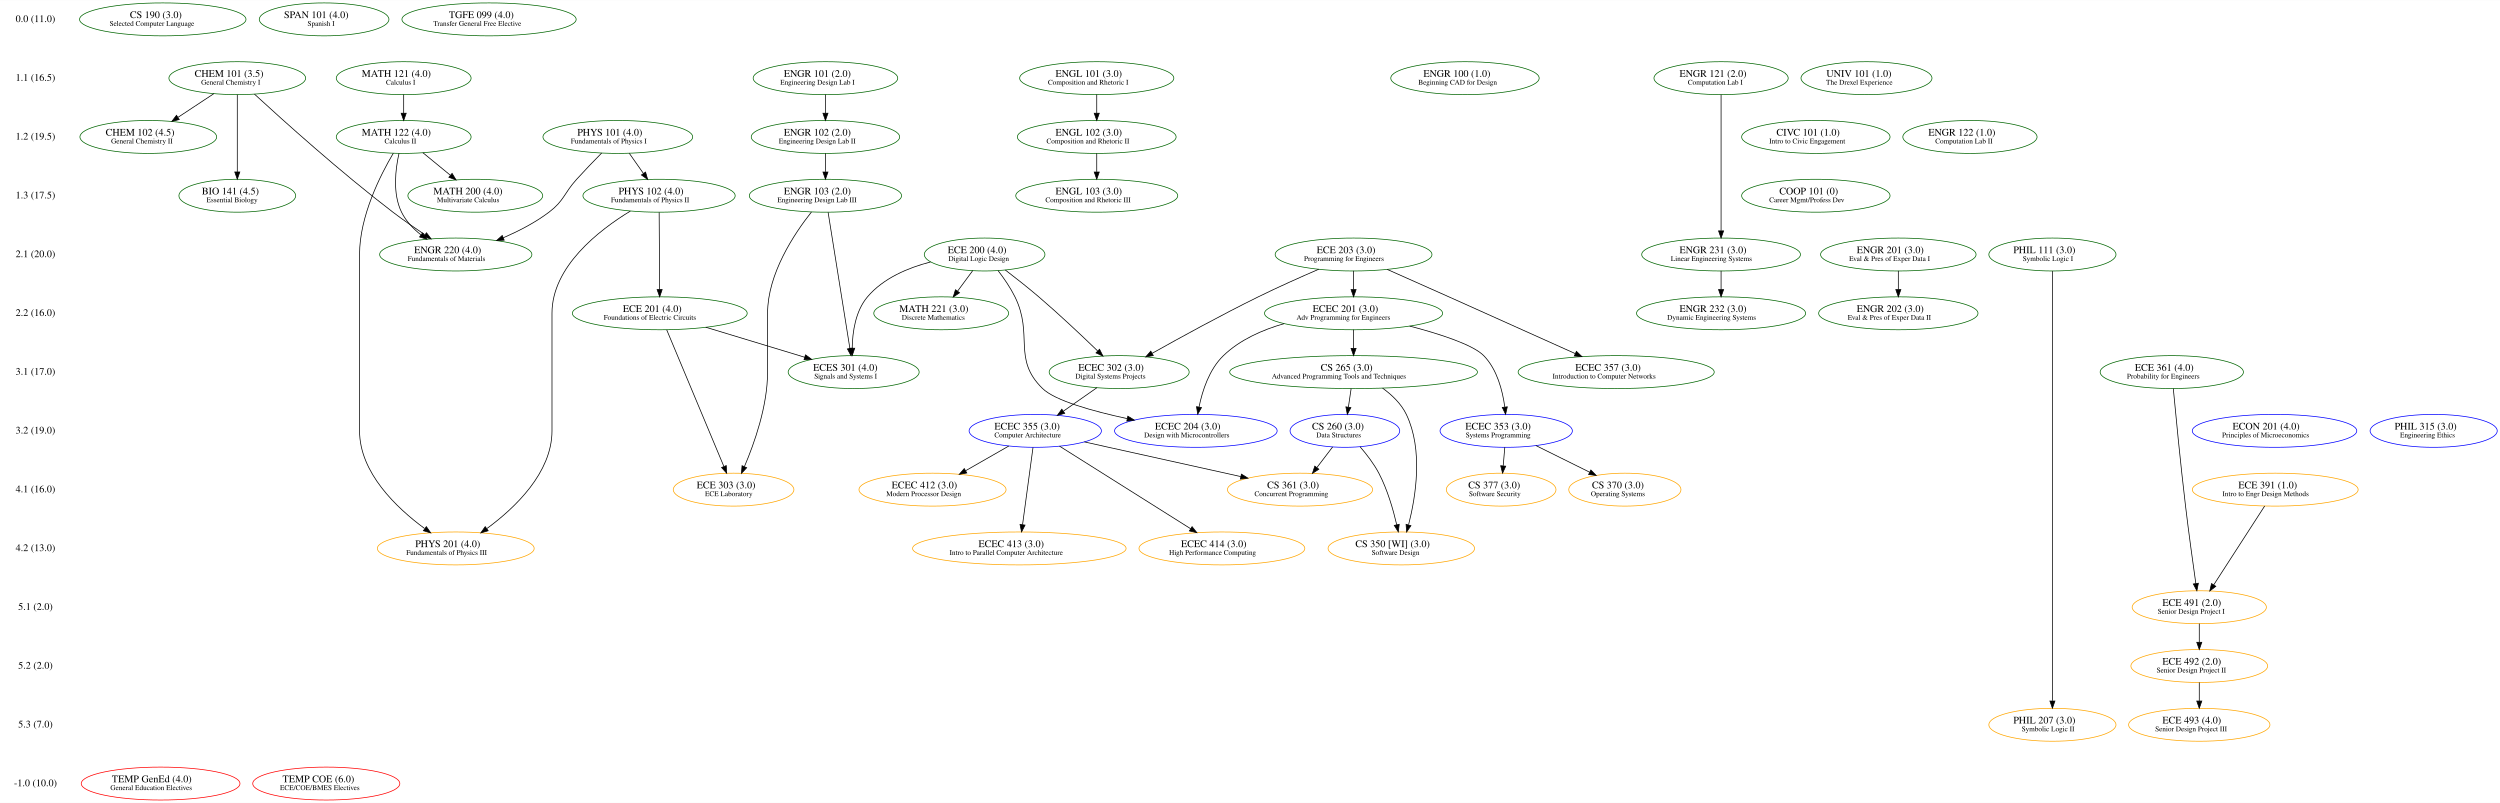
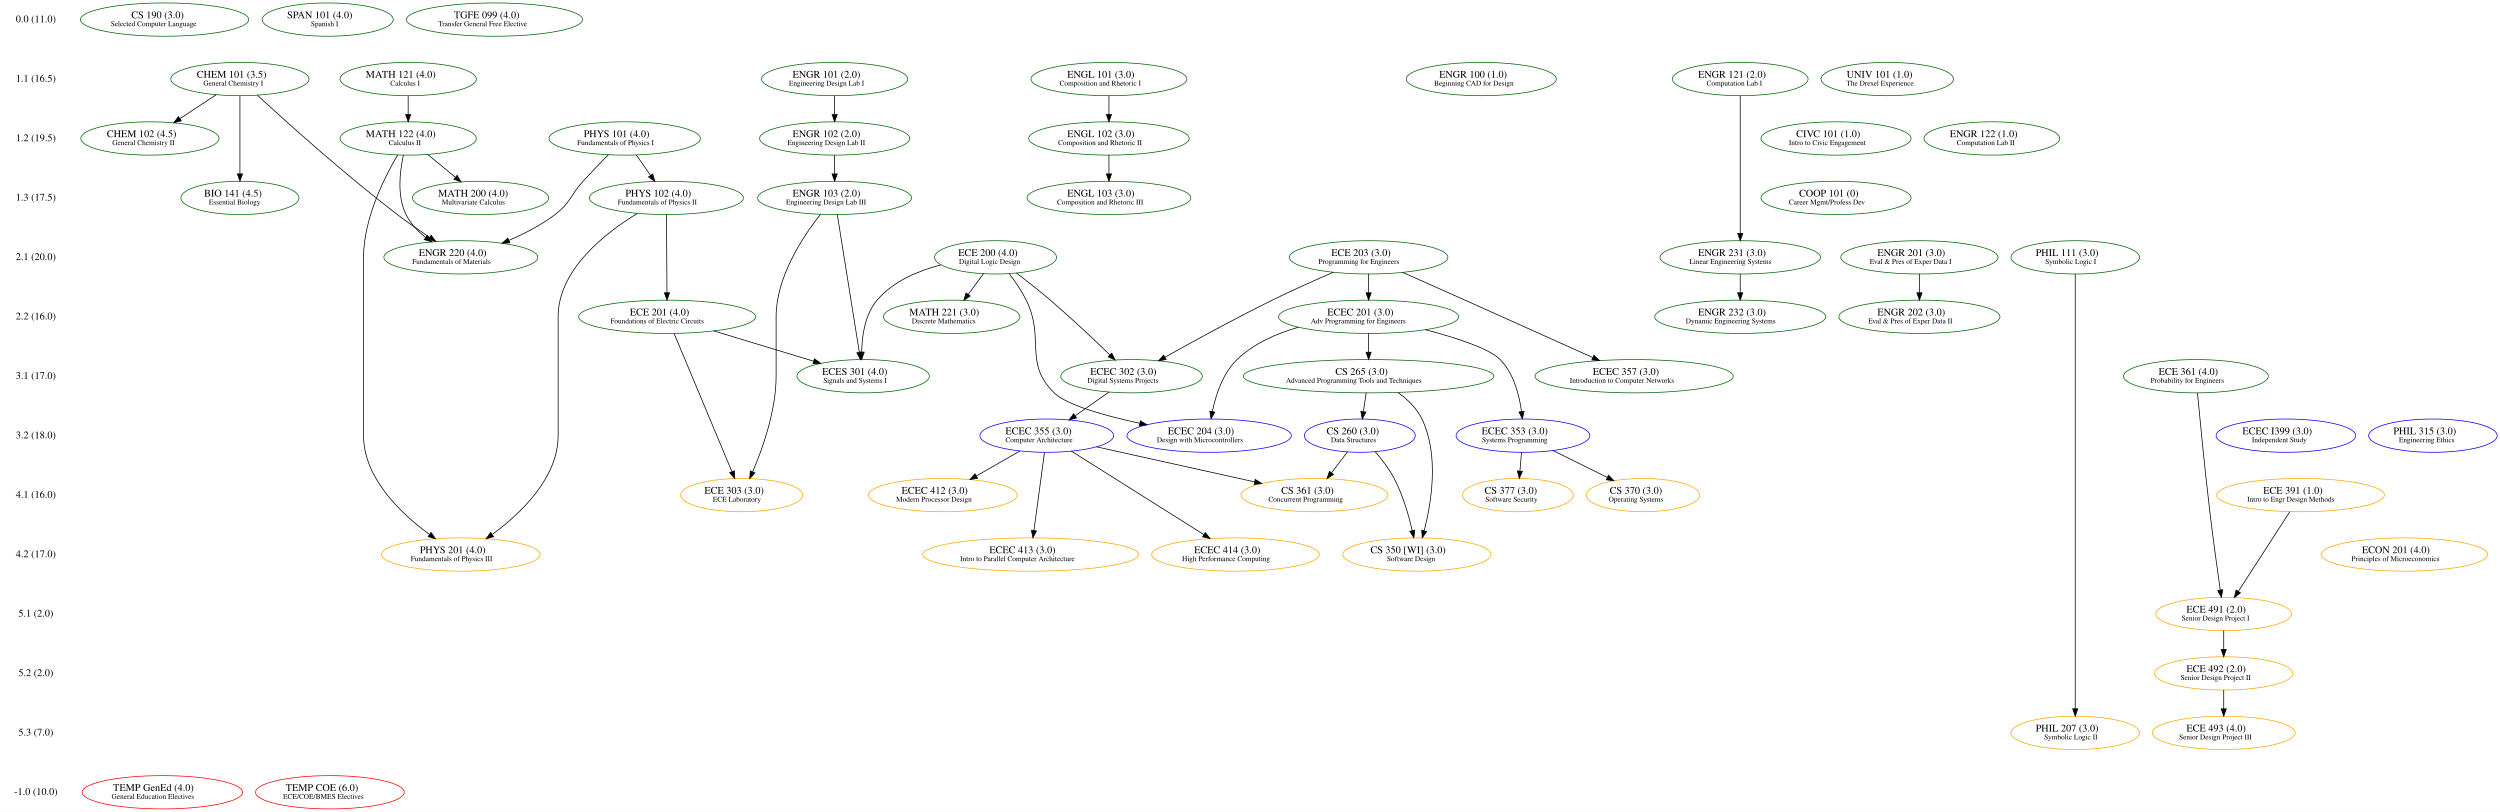
- <svg xmlns="http://www.w3.org/2000/svg" width="3456pt" height="1110pt" viewBox="0.00 0.00 3455.68 1109.57">
+ <svg xmlns="http://www.w3.org/2000/svg" width="3418pt" height="1110pt" viewBox="0.00 0.00 3417.68 1109.57">
  <g id="graph0" class="graph" transform="scale(1 1) rotate(0) translate(4 1105.568)">
-     <polygon fill="#ffffff" stroke="transparent" points="-4,4 -4,-1105.568 3451.681,-1105.568 3451.681,4 -4,4" />
+     <polygon fill="#ffffff" stroke="transparent" points="-4,4 -4,-1105.568 3413.681,-1105.568 3413.681,4 -4,4" />
    <g id="node1" class="node">
      <text text-anchor="middle" x="45" y="-1075.24" font-family="Times,serif" font-size="14.00" fill="#000000">0.0 (11.0)</text>
    </g>
    <g id="node5" class="node">
      <text text-anchor="middle" x="45" y="-993.985" font-family="Times,serif" font-size="14.00" fill="#000000">1.1 (16.5)</text>
    </g>
    <g id="node2" class="node">
      <ellipse fill="none" stroke="#006400" cx="221" cy="-1078.94" rx="115.017" ry="22.756" />
      <text text-anchor="start" x="175.5" y="-1080.74" font-family="Times,serif" font-size="14.00" fill="#000000">CS 190 (3.0)</text>
      <text text-anchor="start" x="147.5" y="-1069.94" font-family="Times,serif" font-size="10.00" fill="#000000">Selected Computer Language</text>
    </g>
    <g id="node3" class="node">
      <ellipse fill="none" stroke="#006400" cx="444" cy="-1078.94" rx="89.606" ry="22.756" />
      <text text-anchor="start" x="388.5" y="-1080.74" font-family="Times,serif" font-size="14.00" fill="#000000">SPAN 101 (4.0)</text>
      <text text-anchor="start" x="421" y="-1069.94" font-family="Times,serif" font-size="10.00" fill="#000000">Spanish I</text>
    </g>
    <g id="node4" class="node">
      <ellipse fill="none" stroke="#006400" cx="672" cy="-1078.94" rx="120.417" ry="22.756" />
      <text text-anchor="start" x="616.5" y="-1080.74" font-family="Times,serif" font-size="14.00" fill="#000000">TGFE 099 (4.0)</text>
      <text text-anchor="start" x="595" y="-1069.94" font-family="Times,serif" font-size="10.00" fill="#000000">Transfer General Free Elective</text>
    </g>
    <g id="node13" class="node">
      <text text-anchor="middle" x="45" y="-912.731" font-family="Times,serif" font-size="14.00" fill="#000000">1.2 (19.5)</text>
    </g>
    <g id="node6" class="node">
      <ellipse fill="none" stroke="#006400" cx="324" cy="-997.685" rx="94.505" ry="22.756" />
      <text text-anchor="start" x="265" y="-999.485" font-family="Times,serif" font-size="14.00" fill="#000000">CHEM 101 (3.5)</text>
      <text text-anchor="start" x="274" y="-988.685" font-family="Times,serif" font-size="10.00" fill="#000000">General Chemistry I</text>
    </g>
    <g id="node14" class="node">
      <ellipse fill="none" stroke="#006400" cx="201" cy="-916.431" rx="94.505" ry="22.756" />
      <text text-anchor="start" x="142" y="-918.231" font-family="Times,serif" font-size="14.00" fill="#000000">CHEM 102 (4.5)</text>
      <text text-anchor="start" x="149.5" y="-907.431" font-family="Times,serif" font-size="10.00" fill="#000000">General Chemistry II</text>
    </g>
    <g id="edge3" class="edge">
      <path fill="none" stroke="#000000" d="M291.683,-976.337C276.549,-966.339 258.346,-954.314 242.232,-943.669" />
      <polygon fill="#000000" stroke="#000000" points="243.801,-940.511 233.528,-937.919 239.943,-946.351 243.801,-940.511" />
    </g>
    <g id="node22" class="node">
      <ellipse fill="none" stroke="#006400" cx="324" cy="-835.176" rx="80.721" ry="22.756" />
      <text text-anchor="start" x="275" y="-836.976" font-family="Times,serif" font-size="14.00" fill="#000000">BIO 141 (4.5)</text>
      <text text-anchor="start" x="281.5" y="-826.176" font-family="Times,serif" font-size="10.00" fill="#000000">Essential Biology</text>
    </g>
    <g id="edge8" class="edge">
      <path fill="none" stroke="#000000" d="M324,-974.746C324,-946.92 324,-899.808 324,-868.108" />
      <polygon fill="#000000" stroke="#000000" points="327.5,-867.998 324,-857.998 320.5,-867.998 327.5,-867.998" />
    </g>
    <g id="node32" class="node">
      <ellipse fill="none" stroke="#006400" cx="626" cy="-753.921" rx="105.218" ry="22.756" />
      <text text-anchor="start" x="568.5" y="-755.721" font-family="Times,serif" font-size="14.00" fill="#000000">ENGR 220 (4.0)</text>
      <text text-anchor="start" x="559.5" y="-744.921" font-family="Times,serif" font-size="10.00" fill="#000000">Fundamentals of Materials</text>
    </g>
    <g id="edge14" class="edge">
      <path fill="none" stroke="#000000" d="M347.724,-975.621C386.54,-939.901 466.562,-867.838 539,-812.548 553.028,-801.841 568.9,-790.841 583.21,-781.303" />
      <polygon fill="#000000" stroke="#000000" points="585.475,-784.002 591.888,-775.569 581.616,-778.161 585.475,-784.002" />
    </g>
    <g id="node7" class="node">
      <ellipse fill="none" stroke="#006400" cx="1512" cy="-997.685" rx="106.547" ry="22.756" />
      <text text-anchor="start" x="1455" y="-999.485" font-family="Times,serif" font-size="14.00" fill="#000000">ENGL 101 (3.0)</text>
      <text text-anchor="start" x="1444.5" y="-988.685" font-family="Times,serif" font-size="10.00" fill="#000000">Composition and Rhetoric I</text>
    </g>
    <g id="node16" class="node">
      <ellipse fill="none" stroke="#006400" cx="1512" cy="-916.431" rx="109.703" ry="22.756" />
      <text text-anchor="start" x="1455" y="-918.231" font-family="Times,serif" font-size="14.00" fill="#000000">ENGL 102 (3.0)</text>
      <text text-anchor="start" x="1442.5" y="-907.431" font-family="Times,serif" font-size="10.00" fill="#000000">Composition and Rhetoric II</text>
    </g>
    <g id="edge4" class="edge">
      <path fill="none" stroke="#000000" d="M1512,-975.051C1512,-967.106 1512,-958.01 1512,-949.391" />
      <polygon fill="#000000" stroke="#000000" points="1515.5,-949.225 1512,-939.225 1508.5,-949.225 1515.5,-949.225" />
    </g>
    <g id="node8" class="node">
      <ellipse fill="none" stroke="#006400" cx="2021" cy="-997.685" rx="102.561" ry="22.756" />
      <text text-anchor="start" x="1963.5" y="-999.485" font-family="Times,serif" font-size="14.00" fill="#000000">ENGR 100 (1.0)</text>
      <text text-anchor="start" x="1956.5" y="-988.685" font-family="Times,serif" font-size="10.00" fill="#000000">Beginning CAD for Design</text>
    </g>
    <g id="node9" class="node">
      <ellipse fill="none" stroke="#006400" cx="1137" cy="-997.685" rx="99.904" ry="22.756" />
      <text text-anchor="start" x="1079.5" y="-999.485" font-family="Times,serif" font-size="14.00" fill="#000000">ENGR 101 (2.0)</text>
      <text text-anchor="start" x="1074.5" y="-988.685" font-family="Times,serif" font-size="10.00" fill="#000000">Engineering Design Lab I</text>
    </g>
    <g id="node17" class="node">
      <ellipse fill="none" stroke="#006400" cx="1137" cy="-916.431" rx="102.561" ry="22.756" />
      <text text-anchor="start" x="1079.5" y="-918.231" font-family="Times,serif" font-size="14.00" fill="#000000">ENGR 102 (2.0)</text>
      <text text-anchor="start" x="1072.5" y="-907.431" font-family="Times,serif" font-size="10.00" fill="#000000">Engineering Design Lab II</text>
    </g>
    <g id="edge5" class="edge">
      <path fill="none" stroke="#000000" d="M1137,-975.051C1137,-967.106 1137,-958.01 1137,-949.391" />
      <polygon fill="#000000" stroke="#000000" points="1140.5,-949.225 1137,-939.225 1133.5,-949.225 1140.5,-949.225" />
    </g>
    <g id="node10" class="node">
      <ellipse fill="none" stroke="#006400" cx="2375" cy="-997.685" rx="92.762" ry="22.756" />
      <text text-anchor="start" x="2317.5" y="-999.485" font-family="Times,serif" font-size="14.00" fill="#000000">ENGR 121 (2.0)</text>
      <text text-anchor="start" x="2329" y="-988.685" font-family="Times,serif" font-size="10.00" fill="#000000">Computation Lab I</text>
    </g>
    <g id="node33" class="node">
      <ellipse fill="none" stroke="#006400" cx="2375" cy="-753.921" rx="109.703" ry="22.756" />
      <text text-anchor="start" x="2317.5" y="-755.721" font-family="Times,serif" font-size="14.00" fill="#000000">ENGR 231 (3.0)</text>
      <text text-anchor="start" x="2305.5" y="-744.921" font-family="Times,serif" font-size="10.00" fill="#000000">Linear Engineering Systems</text>
    </g>
    <g id="edge17" class="edge">
      <path fill="none" stroke="#000000" d="M2375,-974.753C2375,-931.359 2375,-837.099 2375,-786.913" />
      <polygon fill="#000000" stroke="#000000" points="2378.5,-786.615 2375,-776.615 2371.5,-786.615 2378.5,-786.615" />
    </g>
    <g id="node11" class="node">
      <ellipse fill="none" stroke="#006400" cx="554" cy="-997.685" rx="93.177" ry="22.756" />
      <text text-anchor="start" x="496" y="-999.485" font-family="Times,serif" font-size="14.00" fill="#000000">MATH 121 (4.0)</text>
      <text text-anchor="start" x="529.5" y="-988.685" font-family="Times,serif" font-size="10.00" fill="#000000">Calculus I</text>
    </g>
    <g id="node19" class="node">
      <ellipse fill="none" stroke="#006400" cx="554" cy="-916.431" rx="93.177" ry="22.756" />
      <text text-anchor="start" x="496" y="-918.231" font-family="Times,serif" font-size="14.00" fill="#000000">MATH 122 (4.0)</text>
      <text text-anchor="start" x="527.5" y="-907.431" font-family="Times,serif" font-size="10.00" fill="#000000">Calculus II</text>
    </g>
    <g id="edge6" class="edge">
      <path fill="none" stroke="#000000" d="M554,-975.051C554,-967.106 554,-958.01 554,-949.391" />
      <polygon fill="#000000" stroke="#000000" points="557.5,-949.225 554,-939.225 550.5,-949.225 557.5,-949.225" />
    </g>
    <g id="node12" class="node">
      <ellipse fill="none" stroke="#006400" cx="2576" cy="-997.685" rx="90.519" ry="22.756" />
      <text text-anchor="start" x="2520.5" y="-999.485" font-family="Times,serif" font-size="14.00" fill="#000000">UNIV 101 (1.0)</text>
      <text text-anchor="start" x="2520" y="-988.685" font-family="Times,serif" font-size="10.00" fill="#000000">The Drexel Experience</text>
    </g>
    <g id="node21" class="node">
      <text text-anchor="middle" x="45" y="-831.476" font-family="Times,serif" font-size="14.00" fill="#000000">1.3 (17.5)</text>
    </g>
    <g id="node15" class="node">
      <ellipse fill="none" stroke="#006400" cx="2506" cy="-916.431" rx="102.561" ry="22.756" />
      <text text-anchor="start" x="2451.5" y="-918.231" font-family="Times,serif" font-size="14.00" fill="#000000">CIVC 101 (1.0)</text>
      <text text-anchor="start" x="2441.5" y="-907.431" font-family="Times,serif" font-size="10.00" fill="#000000">Intro to Civic Engagement</text>
    </g>
    <g id="node24" class="node">
      <ellipse fill="none" stroke="#006400" cx="1512" cy="-835.176" rx="111.946" ry="22.756" />
      <text text-anchor="start" x="1455" y="-836.976" font-family="Times,serif" font-size="14.00" fill="#000000">ENGL 103 (3.0)</text>
      <text text-anchor="start" x="1441" y="-826.176" font-family="Times,serif" font-size="10.00" fill="#000000">Composition and Rhetoric III</text>
    </g>
    <g id="edge9" class="edge">
      <path fill="none" stroke="#000000" d="M1512,-893.797C1512,-885.851 1512,-876.755 1512,-868.136" />
      <polygon fill="#000000" stroke="#000000" points="1515.5,-867.97 1512,-857.97 1508.5,-867.97 1515.5,-867.97" />
    </g>
    <g id="node25" class="node">
      <ellipse fill="none" stroke="#006400" cx="1137" cy="-835.176" rx="105.218" ry="22.756" />
      <text text-anchor="start" x="1079.5" y="-836.976" font-family="Times,serif" font-size="14.00" fill="#000000">ENGR 103 (2.0)</text>
      <text text-anchor="start" x="1070.5" y="-826.176" font-family="Times,serif" font-size="10.00" fill="#000000">Engineering Design Lab III</text>
    </g>
    <g id="edge10" class="edge">
      <path fill="none" stroke="#000000" d="M1137,-893.797C1137,-885.851 1137,-876.755 1137,-868.136" />
      <polygon fill="#000000" stroke="#000000" points="1140.5,-867.97 1137,-857.97 1133.5,-867.97 1140.5,-867.97" />
    </g>
    <g id="node18" class="node">
      <ellipse fill="none" stroke="#006400" cx="2719" cy="-916.431" rx="92.762" ry="22.756" />
      <text text-anchor="start" x="2661.5" y="-918.231" font-family="Times,serif" font-size="14.00" fill="#000000">ENGR 122 (1.0)</text>
      <text text-anchor="start" x="2671" y="-907.431" font-family="Times,serif" font-size="10.00" fill="#000000">Computation Lab II</text>
    </g>
    <g id="node26" class="node">
      <ellipse fill="none" stroke="#006400" cx="653" cy="-835.176" rx="93.177" ry="22.756" />
      <text text-anchor="start" x="595" y="-836.976" font-family="Times,serif" font-size="14.00" fill="#000000">MATH 200 (4.0)</text>
      <text text-anchor="start" x="600" y="-826.176" font-family="Times,serif" font-size="10.00" fill="#000000">Multivariate Calculus</text>
    </g>
    <g id="edge11" class="edge">
      <path fill="none" stroke="#000000" d="M580.53,-894.656C592.182,-885.092 606.016,-873.738 618.458,-863.526" />
      <polygon fill="#000000" stroke="#000000" points="620.887,-866.06 626.397,-857.011 616.446,-860.65 620.887,-866.06" />
    </g>
    <g id="edge15" class="edge">
      <path fill="none" stroke="#000000" d="M547.525,-893.681C542.577,-871.737 538.506,-838.172 551,-812.548 557.003,-800.237 566.979,-789.753 577.727,-781.202" />
      <polygon fill="#000000" stroke="#000000" points="580.091,-783.807 586.043,-775.043 575.924,-778.182 580.091,-783.807" />
    </g>
-     <g id="node65" class="node">
+     <g id="node66" class="node">
      <ellipse fill="none" stroke="#ffa500" cx="626" cy="-347.647" rx="108.375" ry="22.756" />
      <text text-anchor="start" x="570" y="-349.447" font-family="Times,serif" font-size="14.00" fill="#000000">PHYS 201 (4.0)</text>
      <text text-anchor="start" x="557.5" y="-338.647" font-family="Times,serif" font-size="10.00" fill="#000000">Fundamentals of Physics III</text>
    </g>
    <g id="edge52" class="edge">
      <path fill="none" stroke="#000000" d="M539.698,-894.018C521.668,-863.558 493,-806.809 493,-753.921 493,-753.921 493,-753.921 493,-510.156 493,-452.367 543.991,-403.837 582.827,-375.257" />
      <polygon fill="#000000" stroke="#000000" points="585.308,-377.785 591.403,-369.119 581.234,-372.093 585.308,-377.785" />
    </g>
    <g id="node20" class="node">
      <ellipse fill="none" stroke="#006400" cx="850" cy="-916.431" rx="103.476" ry="22.756" />
      <text text-anchor="start" x="794" y="-918.231" font-family="Times,serif" font-size="14.00" fill="#000000">PHYS 101 (4.0)</text>
      <text text-anchor="start" x="785" y="-907.431" font-family="Times,serif" font-size="10.00" fill="#000000">Fundamentals of Physics I</text>
    </g>
    <g id="node27" class="node">
      <ellipse fill="none" stroke="#006400" cx="907" cy="-835.176" rx="105.218" ry="22.756" />
      <text text-anchor="start" x="851" y="-836.976" font-family="Times,serif" font-size="14.00" fill="#000000">PHYS 102 (4.0)</text>
      <text text-anchor="start" x="840.5" y="-826.176" font-family="Times,serif" font-size="10.00" fill="#000000">Fundamentals of Physics II</text>
    </g>
    <g id="edge12" class="edge">
      <path fill="none" stroke="#000000" d="M865.878,-893.797C871.931,-885.168 878.935,-875.182 885.429,-865.925" />
      <polygon fill="#000000" stroke="#000000" points="888.33,-867.885 891.207,-857.688 882.599,-863.865 888.33,-867.885" />
    </g>
    <g id="edge16" class="edge">
      <path fill="none" stroke="#000000" d="M827.685,-894.246C817,-883.431 804.137,-870.126 793,-857.803 775.39,-838.318 775.917,-828.431 755,-812.548 736.056,-798.164 713.02,-786.282 691.684,-777.064" />
      <polygon fill="#000000" stroke="#000000" points="692.919,-773.786 682.343,-773.147 690.212,-780.242 692.919,-773.786" />
    </g>
    <g id="node28" class="node">
      <text text-anchor="middle" x="45" y="-750.221" font-family="Times,serif" font-size="14.00" fill="#000000">2.1 (20.0)</text>
    </g>
    <g id="node23" class="node">
      <ellipse fill="none" stroke="#006400" cx="2506" cy="-835.176" rx="102.561" ry="22.756" />
      <text text-anchor="start" x="2455.5" y="-836.976" font-family="Times,serif" font-size="14.00" fill="#000000">COOP 101 (0)</text>
      <text text-anchor="start" x="2441.5" y="-826.176" font-family="Times,serif" font-size="10.00" fill="#000000">Career Mgmt/Profess Dev</text>
    </g>
    <g id="node46" class="node">
      <ellipse fill="none" stroke="#006400" cx="1176" cy="-591.411" rx="90.519" ry="22.756" />
      <text text-anchor="start" x="1120" y="-593.211" font-family="Times,serif" font-size="14.00" fill="#000000">ECES 301 (4.0)</text>
      <text text-anchor="start" x="1121.5" y="-582.411" font-family="Times,serif" font-size="10.00" fill="#000000">Signals and Systems I</text>
    </g>
    <g id="edge31" class="edge">
      <path fill="none" stroke="#000000" d="M1140.669,-812.243C1147.626,-768.758 1162.756,-674.194 1170.772,-624.088" />
      <polygon fill="#000000" stroke="#000000" points="1174.245,-624.533 1172.369,-614.106 1167.333,-623.427 1174.245,-624.533" />
    </g>
    <g id="node58" class="node">
      <ellipse fill="none" stroke="#ffa500" cx="1010" cy="-428.902" rx="83.377" ry="22.756" />
      <text text-anchor="start" x="959" y="-430.702" font-family="Times,serif" font-size="14.00" fill="#000000">ECE 303 (3.0)</text>
      <text text-anchor="start" x="970.5" y="-419.902" font-family="Times,serif" font-size="10.00" fill="#000000">ECE Laboratory</text>
    </g>
    <g id="edge44" class="edge">
      <path fill="none" stroke="#000000" d="M1117.634,-812.679C1093.958,-782.795 1057,-727.384 1057,-672.666 1057,-672.666 1057,-672.666 1057,-591.411 1057,-544.567 1038.755,-493.01 1025,-460.798" />
      <polygon fill="#000000" stroke="#000000" points="1028.122,-459.202 1020.901,-451.449 1021.711,-462.013 1028.122,-459.202" />
    </g>
    <g id="node36" class="node">
      <ellipse fill="none" stroke="#006400" cx="908" cy="-672.666" rx="120.831" ry="22.756" />
      <text text-anchor="start" x="857" y="-674.466" font-family="Times,serif" font-size="14.00" fill="#000000">ECE 201 (4.0)</text>
      <text text-anchor="start" x="830.5" y="-663.666" font-family="Times,serif" font-size="10.00" fill="#000000">Foundations of Electric Circuits</text>
    </g>
    <g id="edge19" class="edge">
      <path fill="none" stroke="#000000" d="M907.141,-812.237C907.312,-784.41 907.602,-737.298 907.797,-705.598" />
      <polygon fill="#000000" stroke="#000000" points="911.298,-705.51 907.86,-695.488 904.298,-705.467 911.298,-705.51" />
    </g>
    <g id="edge51" class="edge">
      <path fill="none" stroke="#000000" d="M867.339,-813.971C823.499,-787.322 759,-737.157 759,-672.666 759,-672.666 759,-672.666 759,-510.156 759,-452.367 708.009,-403.837 669.173,-375.257" />
      <polygon fill="#000000" stroke="#000000" points="670.766,-372.093 660.597,-369.119 666.692,-377.785 670.766,-372.093" />
    </g>
    <g id="node35" class="node">
      <text text-anchor="middle" x="45" y="-668.966" font-family="Times,serif" font-size="14.00" fill="#000000">2.2 (16.0)</text>
    </g>
    <g id="node29" class="node">
      <ellipse fill="none" stroke="#006400" cx="1357" cy="-753.921" rx="83.377" ry="22.756" />
      <text text-anchor="start" x="1306" y="-755.721" font-family="Times,serif" font-size="14.00" fill="#000000">ECE 200 (4.0)</text>
      <text text-anchor="start" x="1307" y="-744.921" font-family="Times,serif" font-size="10.00" fill="#000000">Digital Logic Design</text>
    </g>
    <g id="node40" class="node">
      <ellipse fill="none" stroke="#006400" cx="1297" cy="-672.666" rx="93.177" ry="22.756" />
      <text text-anchor="start" x="1239" y="-674.466" font-family="Times,serif" font-size="14.00" fill="#000000">MATH 221 (3.0)</text>
      <text text-anchor="start" x="1242.5" y="-663.666" font-family="Times,serif" font-size="10.00" fill="#000000">Discrete Mathematics</text>
    </g>
    <g id="edge23" class="edge">
      <path fill="none" stroke="#000000" d="M1340.605,-731.718C1334.11,-722.923 1326.537,-712.666 1319.541,-703.192" />
      <polygon fill="#000000" stroke="#000000" points="1322.34,-701.09 1313.584,-695.125 1316.709,-705.248 1322.34,-701.09" />
    </g>
    <g id="node44" class="node">
      <ellipse fill="none" stroke="#006400" cx="1543" cy="-591.411" rx="96.747" ry="22.756" />
      <text text-anchor="start" x="1486.5" y="-593.211" font-family="Times,serif" font-size="14.00" fill="#000000">ECEC 302 (3.0)</text>
      <text text-anchor="start" x="1482.5" y="-582.411" font-family="Times,serif" font-size="10.00" fill="#000000">Digital Systems Projects</text>
    </g>
    <g id="edge27" class="edge">
      <path fill="none" stroke="#000000" d="M1385.611,-732.508C1399.802,-721.649 1417.058,-708.082 1432,-695.293 1460.341,-671.038 1491.222,-641.901 1513.2,-620.666" />
      <polygon fill="#000000" stroke="#000000" points="1515.841,-622.979 1520.583,-613.505 1510.968,-617.954 1515.841,-622.979" />
    </g>
    <g id="edge29" class="edge">
      <path fill="none" stroke="#000000" d="M1282.263,-743.631C1250.954,-735.542 1216.831,-721.095 1195,-695.293 1178.54,-675.84 1174.353,-646.889 1173.963,-624.488" />
      <polygon fill="#000000" stroke="#000000" points="1177.464,-624.424 1174.031,-614.401 1170.464,-624.378 1177.464,-624.424" />
    </g>
    <g id="node49" class="node">
      <ellipse fill="none" stroke="#0000ff" cx="1649" cy="-510.156" rx="112.36" ry="22.756" />
      <text text-anchor="start" x="1592.5" y="-511.956" font-family="Times,serif" font-size="14.00" fill="#000000">ECEC 204 (3.0)</text>
      <text text-anchor="start" x="1577.5" y="-501.156" font-family="Times,serif" font-size="10.00" fill="#000000">Design with Microcontrollers</text>
    </g>
    <g id="edge34" class="edge">
      <path fill="none" stroke="#000000" d="M1375.621,-731.642C1383.688,-721.131 1392.705,-708.104 1399,-695.293 1424.891,-642.603 1395.033,-609.838 1437,-568.784 1454.238,-551.921 1506.068,-537.427 1554.162,-527.069" />
      <polygon fill="#000000" stroke="#000000" points="1554.973,-530.475 1564.036,-524.987 1553.529,-523.625 1554.973,-530.475" />
    </g>
    <g id="node30" class="node">
      <ellipse fill="none" stroke="#006400" cx="1867" cy="-753.921" rx="108.375" ry="22.756" />
      <text text-anchor="start" x="1816" y="-755.721" font-family="Times,serif" font-size="14.00" fill="#000000">ECE 203 (3.0)</text>
      <text text-anchor="start" x="1798.5" y="-744.921" font-family="Times,serif" font-size="10.00" fill="#000000">Programming for Engineers</text>
    </g>
    <g id="node37" class="node">
      <ellipse fill="none" stroke="#006400" cx="1867" cy="-672.666" rx="123.073" ry="22.756" />
      <text text-anchor="start" x="1810.5" y="-674.466" font-family="Times,serif" font-size="14.00" fill="#000000">ECEC 201 (3.0)</text>
      <text text-anchor="start" x="1788" y="-663.666" font-family="Times,serif" font-size="10.00" fill="#000000">Adv Programming for Engineers</text>
    </g>
    <g id="edge20" class="edge">
      <path fill="none" stroke="#000000" d="M1867,-731.287C1867,-723.341 1867,-714.245 1867,-705.627" />
      <polygon fill="#000000" stroke="#000000" points="1870.5,-705.461 1867,-695.461 1863.5,-705.461 1870.5,-705.461" />
    </g>
    <g id="edge26" class="edge">
      <path fill="none" stroke="#000000" d="M1818.928,-733.642C1793.719,-722.739 1762.453,-708.791 1735,-695.293 1684.149,-670.292 1627.205,-639.059 1588.63,-617.403" />
      <polygon fill="#000000" stroke="#000000" points="1590.15,-614.242 1579.719,-612.387 1586.716,-620.342 1590.15,-614.242" />
    </g>
    <g id="node45" class="node">
      <ellipse fill="none" stroke="#006400" cx="2230" cy="-591.411" rx="135.529" ry="22.756" />
      <text text-anchor="start" x="2173.5" y="-593.211" font-family="Times,serif" font-size="14.00" fill="#000000">ECEC 357 (3.0)</text>
      <text text-anchor="start" x="2142" y="-582.411" font-family="Times,serif" font-size="10.00" fill="#000000">Introduction to Computer Networks</text>
    </g>
    <g id="edge28" class="edge">
      <path fill="none" stroke="#000000" d="M1913.451,-733.353C1938.756,-722.132 1970.613,-707.981 1999,-695.293 2058.53,-668.688 2126.6,-638.05 2173.343,-616.978" />
      <polygon fill="#000000" stroke="#000000" points="2175.013,-620.065 2182.691,-612.764 2172.136,-613.683 2175.013,-620.065" />
    </g>
    <g id="node31" class="node">
      <ellipse fill="none" stroke="#006400" cx="2620" cy="-753.921" rx="107.46" ry="22.756" />
      <text text-anchor="start" x="2562.5" y="-755.721" font-family="Times,serif" font-size="14.00" fill="#000000">ENGR 201 (3.0)</text>
      <text text-anchor="start" x="2552" y="-744.921" font-family="Times,serif" font-size="10.00" fill="#000000">Eval &amp; Pres of Exper Data I</text>
    </g>
    <g id="node38" class="node">
      <ellipse fill="none" stroke="#006400" cx="2620" cy="-672.666" rx="110.118" ry="22.756" />
      <text text-anchor="start" x="2562.5" y="-674.466" font-family="Times,serif" font-size="14.00" fill="#000000">ENGR 202 (3.0)</text>
      <text text-anchor="start" x="2550" y="-663.666" font-family="Times,serif" font-size="10.00" fill="#000000">Eval &amp; Pres of Exper Data II</text>
    </g>
    <g id="edge21" class="edge">
      <path fill="none" stroke="#000000" d="M2620,-731.287C2620,-723.341 2620,-714.245 2620,-705.627" />
      <polygon fill="#000000" stroke="#000000" points="2623.5,-705.461 2620,-695.461 2616.5,-705.461 2623.5,-705.461" />
    </g>
    <g id="node39" class="node">
      <ellipse fill="none" stroke="#006400" cx="2375" cy="-672.666" rx="116.846" ry="22.756" />
      <text text-anchor="start" x="2317.5" y="-674.466" font-family="Times,serif" font-size="14.00" fill="#000000">ENGR 232 (3.0)</text>
      <text text-anchor="start" x="2300.5" y="-663.666" font-family="Times,serif" font-size="10.00" fill="#000000">Dynamic Engineering Systems</text>
    </g>
    <g id="edge22" class="edge">
      <path fill="none" stroke="#000000" d="M2375,-731.287C2375,-723.341 2375,-714.245 2375,-705.627" />
      <polygon fill="#000000" stroke="#000000" points="2378.5,-705.461 2375,-695.461 2371.5,-705.461 2378.5,-705.461" />
    </g>
    <g id="node34" class="node">
      <ellipse fill="none" stroke="#006400" cx="2833" cy="-753.921" rx="87.863" ry="22.756" />
      <text text-anchor="start" x="2779" y="-755.721" font-family="Times,serif" font-size="14.00" fill="#000000">PHIL 111 (3.0)</text>
      <text text-anchor="start" x="2792" y="-744.921" font-family="Times,serif" font-size="10.00" fill="#000000">Symbolic Logic I</text>
    </g>
-     <g id="node72" class="node">
+     <g id="node73" class="node">
      <ellipse fill="none" stroke="#ffa500" cx="2833" cy="-103.882" rx="87.863" ry="22.756" />
      <text text-anchor="start" x="2779" y="-105.682" font-family="Times,serif" font-size="14.00" fill="#000000">PHIL 207 (3.0)</text>
      <text text-anchor="start" x="2790.5" y="-94.882" font-family="Times,serif" font-size="10.00" fill="#000000">Symbolic Logic II</text>
    </g>
    <g id="edge60" class="edge">
      <path fill="none" stroke="#000000" d="M2833,-731.045C2833,-699.588 2833,-641.208 2833,-591.411 2833,-591.411 2833,-591.411 2833,-266.392 2833,-221.653 2833,-169.985 2833,-137.139" />
      <polygon fill="#000000" stroke="#000000" points="2836.5,-136.758 2833,-126.758 2829.5,-136.758 2836.5,-136.758" />
    </g>
    <g id="node41" class="node">
      <text text-anchor="middle" x="45" y="-587.711" font-family="Times,serif" font-size="14.00" fill="#000000">3.1 (17.0)</text>
    </g>
    <g id="edge30" class="edge">
      <path fill="none" stroke="#000000" d="M971.512,-653.41C1012.726,-640.914 1066.376,-624.648 1108.382,-611.912" />
      <polygon fill="#000000" stroke="#000000" points="1109.42,-615.255 1117.974,-609.004 1107.389,-608.556 1109.42,-615.255" />
    </g>
    <g id="edge43" class="edge">
      <path fill="none" stroke="#000000" d="M917.596,-649.733C935.868,-606.066 975.692,-510.892 996.589,-460.952" />
      <polygon fill="#000000" stroke="#000000" points="999.872,-462.172 1000.504,-451.596 993.415,-459.47 999.872,-462.172" />
    </g>
    <g id="node42" class="node">
      <ellipse fill="none" stroke="#006400" cx="1867" cy="-591.411" rx="171.24" ry="22.756" />
      <text text-anchor="start" x="1821.5" y="-593.211" font-family="Times,serif" font-size="14.00" fill="#000000">CS 265 (3.0)</text>
      <text text-anchor="start" x="1754" y="-582.411" font-family="Times,serif" font-size="10.00" fill="#000000">Advanced Programming Tools and Techniques</text>
    </g>
    <g id="edge25" class="edge">
      <path fill="none" stroke="#000000" d="M1867,-650.032C1867,-642.087 1867,-632.99 1867,-624.372" />
      <polygon fill="#000000" stroke="#000000" points="1870.5,-624.206 1867,-614.206 1863.5,-624.206 1870.5,-624.206" />
    </g>
    <g id="edge35" class="edge">
      <path fill="none" stroke="#000000" d="M1771.028,-658.395C1741.018,-649.81 1709.824,-636.06 1687,-614.039 1667.585,-595.307 1658.035,-565.85 1653.37,-543.08" />
      <polygon fill="#000000" stroke="#000000" points="1656.796,-542.358 1651.552,-533.152 1649.91,-543.619 1656.796,-542.358" />
    </g>
-     <g id="node50" class="node">
+     <g id="node51" class="node">
      <ellipse fill="none" stroke="#0000ff" cx="2078" cy="-510.156" rx="91.434" ry="22.756" />
      <text text-anchor="start" x="2021.5" y="-511.956" font-family="Times,serif" font-size="14.00" fill="#000000">ECEC 353 (3.0)</text>
      <text text-anchor="start" x="2022" y="-501.156" font-family="Times,serif" font-size="10.00" fill="#000000">Systems Programming</text>
    </g>
    <g id="edge36" class="edge">
      <path fill="none" stroke="#000000" d="M1944.533,-655.027C1986.254,-644.096 2032.141,-629.272 2047,-614.039 2065.379,-595.197 2072.929,-565.939 2075.997,-543.269" />
      <polygon fill="#000000" stroke="#000000" points="2079.505,-543.389 2077.142,-533.061 2072.549,-542.608 2079.505,-543.389" />
    </g>
    <g id="node47" class="node">
-       <text text-anchor="middle" x="45" y="-506.456" font-family="Times,serif" font-size="14.00" fill="#000000">3.2 (19.0)</text>
+       <text text-anchor="middle" x="45" y="-506.456" font-family="Times,serif" font-size="14.00" fill="#000000">3.2 (18.0)</text>
    </g>
    <g id="node48" class="node">
      <ellipse fill="none" stroke="#0000ff" cx="1855" cy="-510.156" rx="75.821" ry="22.756" />
      <text text-anchor="start" x="1809.5" y="-511.956" font-family="Times,serif" font-size="14.00" fill="#000000">CS 260 (3.0)</text>
      <text text-anchor="start" x="1815.5" y="-501.156" font-family="Times,serif" font-size="10.00" fill="#000000">Data Structures</text>
    </g>
    <g id="edge33" class="edge">
      <path fill="none" stroke="#000000" d="M1863.657,-568.777C1862.484,-560.832 1861.141,-551.736 1859.868,-543.117" />
      <polygon fill="#000000" stroke="#000000" points="1863.29,-542.332 1858.366,-532.951 1856.365,-543.355 1863.29,-542.332" />
    </g>
    <g id="node62" class="node">
      <ellipse fill="none" stroke="#ffa500" cx="1933" cy="-347.647" rx="101.233" ry="22.756" />
      <text text-anchor="start" x="1869.5" y="-349.447" font-family="Times,serif" font-size="14.00" fill="#000000">CS 350 [WI] (3.0)</text>
      <text text-anchor="start" x="1892" y="-338.647" font-family="Times,serif" font-size="10.00" fill="#000000">Software Design</text>
    </g>
    <g id="edge48" class="edge">
      <path fill="none" stroke="#000000" d="M1907.072,-569.241C1920.042,-559.836 1932.902,-547.588 1940,-532.784 1963.452,-483.871 1952.967,-419.058 1943.081,-380.52" />
      <polygon fill="#000000" stroke="#000000" points="1946.328,-379.121 1940.337,-370.383 1939.571,-380.95 1946.328,-379.121" />
    </g>
    <g id="node43" class="node">
      <ellipse fill="none" stroke="#006400" cx="2998" cy="-591.411" rx="98.99" ry="22.756" />
      <text text-anchor="start" x="2947" y="-593.211" font-family="Times,serif" font-size="14.00" fill="#000000">ECE 361 (4.0)</text>
      <text text-anchor="start" x="2936" y="-582.411" font-family="Times,serif" font-size="10.00" fill="#000000">Probability for Engineers</text>
    </g>
-     <g id="node67" class="node">
+     <g id="node68" class="node">
      <ellipse fill="none" stroke="#ffa500" cx="3036" cy="-266.392" rx="92.762" ry="22.756" />
      <text text-anchor="start" x="2985" y="-268.192" font-family="Times,serif" font-size="14.00" fill="#000000">ECE 491 (2.0)</text>
      <text text-anchor="start" x="2978.5" y="-257.392" font-family="Times,serif" font-size="10.00" fill="#000000">Senior Design Project I</text>
    </g>
    <g id="edge55" class="edge">
      <path fill="none" stroke="#000000" d="M3000.1,-568.583C3003.373,-533.606 3010.04,-464.666 3017,-406.274 3021.373,-369.59 3027.184,-327.606 3031.223,-299.284" />
      <polygon fill="#000000" stroke="#000000" points="3034.723,-299.533 3032.677,-289.138 3027.794,-298.54 3034.723,-299.533" />
    </g>
-     <g id="node51" class="node">
+     <g id="node52" class="node">
      <ellipse fill="none" stroke="#0000ff" cx="1427" cy="-510.156" rx="91.434" ry="22.756" />
      <text text-anchor="start" x="1370.5" y="-511.956" font-family="Times,serif" font-size="14.00" fill="#000000">ECEC 355 (3.0)</text>
      <text text-anchor="start" x="1370.5" y="-501.156" font-family="Times,serif" font-size="10.00" fill="#000000">Computer Architecture</text>
    </g>
    <g id="edge37" class="edge">
      <path fill="none" stroke="#000000" d="M1512.219,-569.85C1498.079,-559.946 1481.149,-548.086 1466.118,-537.557" />
      <polygon fill="#000000" stroke="#000000" points="1467.721,-534.407 1457.523,-531.537 1463.705,-540.141 1467.721,-534.407" />
    </g>
    <g id="node54" class="node">
      <text text-anchor="middle" x="45" y="-425.202" font-family="Times,serif" font-size="14.00" fill="#000000">4.1 (16.0)</text>
    </g>
    <g id="node55" class="node">
      <ellipse fill="none" stroke="#ffa500" cx="1793" cy="-428.902" rx="100.318" ry="22.756" />
      <text text-anchor="start" x="1747.5" y="-430.702" font-family="Times,serif" font-size="14.00" fill="#000000">CS 361 (3.0)</text>
      <text text-anchor="start" x="1730" y="-419.902" font-family="Times,serif" font-size="10.00" fill="#000000">Concurrent Programming</text>
    </g>
    <g id="edge39" class="edge">
      <path fill="none" stroke="#000000" d="M1838.058,-487.953C1831.347,-479.158 1823.522,-468.902 1816.293,-459.428" />
      <polygon fill="#000000" stroke="#000000" points="1818.985,-457.187 1810.137,-451.36 1813.42,-461.433 1818.985,-457.187" />
    </g>
    <g id="edge47" class="edge">
      <path fill="none" stroke="#000000" d="M1875.966,-488.21C1885.019,-477.767 1895.095,-464.7 1902,-451.529 1913.791,-429.039 1921.764,-401.4 1926.669,-380.286" />
      <polygon fill="#000000" stroke="#000000" points="1930.092,-381.016 1928.833,-370.497 1923.257,-379.505 1930.092,-381.016" />
    </g>
+     <g id="node50" class="node">
+       <ellipse fill="none" stroke="#0000ff" cx="3121" cy="-510.156" rx="95.419" ry="22.756" />
+       <text text-anchor="start" x="3061.5" y="-511.956" font-family="Times,serif" font-size="14.00" fill="#000000">ECEC I399 (3.0)</text>
+       <text text-anchor="start" x="3074.5" y="-501.156" font-family="Times,serif" font-size="10.00" fill="#000000">Independent Study</text>
+     </g>
    <g id="node56" class="node">
      <ellipse fill="none" stroke="#ffa500" cx="2242" cy="-428.902" rx="77.564" ry="22.756" />
      <text text-anchor="start" x="2196.5" y="-430.702" font-family="Times,serif" font-size="14.00" fill="#000000">CS 370 (3.0)</text>
      <text text-anchor="start" x="2195" y="-419.902" font-family="Times,serif" font-size="10.00" fill="#000000">Operating Systems</text>
    </g>
    <g id="edge41" class="edge">
      <path fill="none" stroke="#000000" d="M2118.961,-489.862C2141.492,-478.699 2169.591,-464.777 2193.247,-453.057" />
      <polygon fill="#000000" stroke="#000000" points="2195.002,-456.093 2202.409,-448.517 2191.894,-449.821 2195.002,-456.093" />
    </g>
    <g id="node57" class="node">
      <ellipse fill="none" stroke="#ffa500" cx="2071" cy="-428.902" rx="75.821" ry="22.756" />
      <text text-anchor="start" x="2025.5" y="-430.702" font-family="Times,serif" font-size="14.00" fill="#000000">CS 377 (3.0)</text>
      <text text-anchor="start" x="2026.5" y="-419.902" font-family="Times,serif" font-size="10.00" fill="#000000">Software Security</text>
    </g>
    <g id="edge42" class="edge">
      <path fill="none" stroke="#000000" d="M2076.05,-487.522C2075.366,-479.577 2074.582,-470.481 2073.84,-461.862" />
      <polygon fill="#000000" stroke="#000000" points="2077.309,-461.359 2072.964,-451.696 2070.335,-461.96 2077.309,-461.359" />
    </g>
    <g id="edge40" class="edge">
      <path fill="none" stroke="#000000" d="M1494.905,-494.917C1505.966,-492.443 1517.301,-489.911 1528,-487.529 1589.356,-473.869 1658.727,-458.525 1711.098,-446.962" />
      <polygon fill="#000000" stroke="#000000" points="1711.995,-450.349 1721.005,-444.775 1710.486,-443.513 1711.995,-450.349" />
    </g>
    <g id="node60" class="node">
      <ellipse fill="none" stroke="#ffa500" cx="1285" cy="-428.902" rx="101.647" ry="22.756" />
      <text text-anchor="start" x="1228.5" y="-430.702" font-family="Times,serif" font-size="14.00" fill="#000000">ECEC 412 (3.0)</text>
      <text text-anchor="start" x="1221" y="-419.902" font-family="Times,serif" font-size="10.00" fill="#000000">Modern Processor Design</text>
    </g>
    <g id="edge45" class="edge">
      <path fill="none" stroke="#000000" d="M1390.431,-489.231C1372.271,-478.839 1350.145,-466.178 1330.86,-455.143" />
      <polygon fill="#000000" stroke="#000000" points="1332.356,-451.967 1321.938,-450.038 1328.879,-458.043 1332.356,-451.967" />
    </g>
    <g id="node63" class="node">
      <ellipse fill="none" stroke="#ffa500" cx="1405" cy="-347.647" rx="147.571" ry="22.756" />
      <text text-anchor="start" x="1348.5" y="-349.447" font-family="Times,serif" font-size="14.00" fill="#000000">ECEC 413 (3.0)</text>
      <text text-anchor="start" x="1308.5" y="-338.647" font-family="Times,serif" font-size="10.00" fill="#000000">Intro to Parallel Computer Architecture</text>
    </g>
    <g id="edge49" class="edge">
      <path fill="none" stroke="#000000" d="M1423.895,-487.217C1420.128,-459.391 1413.75,-412.279 1409.458,-380.579" />
      <polygon fill="#000000" stroke="#000000" points="1412.9,-379.909 1408.09,-370.469 1405.963,-380.848 1412.9,-379.909" />
    </g>
    <g id="node64" class="node">
      <ellipse fill="none" stroke="#ffa500" cx="1685" cy="-347.647" rx="114.603" ry="22.756" />
      <text text-anchor="start" x="1628.5" y="-349.447" font-family="Times,serif" font-size="14.00" fill="#000000">ECEC 414 (3.0)</text>
      <text text-anchor="start" x="1612" y="-338.647" font-family="Times,serif" font-size="10.00" fill="#000000">High Performance Computing</text>
    </g>
    <g id="edge50" class="edge">
      <path fill="none" stroke="#000000" d="M1460.465,-489.078C1506.864,-459.851 1590.78,-406.994 1641.841,-374.832" />
      <polygon fill="#000000" stroke="#000000" points="1643.764,-377.757 1650.36,-369.466 1640.033,-371.834 1643.764,-377.757" />
    </g>
-     <g id="node52" class="node">
-       <ellipse fill="none" stroke="#0000ff" cx="3140" cy="-510.156" rx="113.689" ry="22.756" />
-       <text text-anchor="start" x="3082" y="-511.956" font-family="Times,serif" font-size="14.00" fill="#000000">ECON 201 (4.0)</text>
-       <text text-anchor="start" x="3067.5" y="-501.156" font-family="Times,serif" font-size="10.00" fill="#000000">Principles of Microeconomics</text>
-     </g>
    <g id="node53" class="node">
-       <ellipse fill="none" stroke="#0000ff" cx="3360" cy="-510.156" rx="87.863" ry="22.756" />
-       <text text-anchor="start" x="3306" y="-511.956" font-family="Times,serif" font-size="14.00" fill="#000000">PHIL 315 (3.0)</text>
-       <text text-anchor="start" x="3313.5" y="-501.156" font-family="Times,serif" font-size="10.00" fill="#000000">Engineering Ethics</text>
+       <ellipse fill="none" stroke="#0000ff" cx="3322" cy="-510.156" rx="87.863" ry="22.756" />
+       <text text-anchor="start" x="3268" y="-511.956" font-family="Times,serif" font-size="14.00" fill="#000000">PHIL 315 (3.0)</text>
+       <text text-anchor="start" x="3275.5" y="-501.156" font-family="Times,serif" font-size="10.00" fill="#000000">Engineering Ethics</text>
    </g>
    <g id="node61" class="node">
-       <text text-anchor="middle" x="45" y="-343.947" font-family="Times,serif" font-size="14.00" fill="#000000">4.2 (13.0)</text>
+       <text text-anchor="middle" x="45" y="-343.947" font-family="Times,serif" font-size="14.00" fill="#000000">4.2 (17.0)</text>
    </g>
    <g id="node59" class="node">
      <ellipse fill="none" stroke="#ffa500" cx="3141" cy="-428.902" rx="114.603" ry="22.756" />
      <text text-anchor="start" x="3090" y="-430.702" font-family="Times,serif" font-size="14.00" fill="#000000">ECE 391 (1.0)</text>
      <text text-anchor="start" x="3068" y="-419.902" font-family="Times,serif" font-size="10.00" fill="#000000">Intro to Engr Design Methods</text>
    </g>
    <g id="edge54" class="edge">
      <path fill="none" stroke="#000000" d="M3126.4,-406.305C3108.064,-377.926 3076.519,-329.104 3055.962,-297.288" />
      <polygon fill="#000000" stroke="#000000" points="3058.843,-295.296 3050.476,-288.796 3052.963,-299.095 3058.843,-295.296" />
    </g>
-     <g id="node66" class="node">
+     <g id="node67" class="node">
      <text text-anchor="middle" x="45" y="-262.692" font-family="Times,serif" font-size="14.00" fill="#000000">5.1 (2.0)</text>
    </g>
-     <g id="node68" class="node">
+     <g id="node65" class="node">
+       <ellipse fill="none" stroke="#ffa500" cx="3283" cy="-347.647" rx="113.689" ry="22.756" />
+       <text text-anchor="start" x="3225" y="-349.447" font-family="Times,serif" font-size="14.00" fill="#000000">ECON 201 (4.0)</text>
+       <text text-anchor="start" x="3210.5" y="-338.647" font-family="Times,serif" font-size="10.00" fill="#000000">Principles of Microeconomics</text>
+     </g>
+     <g id="node69" class="node">
      <text text-anchor="middle" x="45" y="-181.437" font-family="Times,serif" font-size="14.00" fill="#000000">5.2 (2.0)</text>
    </g>
-     <g id="node69" class="node">
+     <g id="node70" class="node">
      <ellipse fill="none" stroke="#ffa500" cx="3036" cy="-185.137" rx="94.505" ry="22.756" />
      <text text-anchor="start" x="2985" y="-186.937" font-family="Times,serif" font-size="14.00" fill="#000000">ECE 492 (2.0)</text>
      <text text-anchor="start" x="2977" y="-176.137" font-family="Times,serif" font-size="10.00" fill="#000000">Senior Design Project II</text>
    </g>
    <g id="edge57" class="edge">
      <path fill="none" stroke="#000000" d="M3036,-243.758C3036,-235.812 3036,-226.716 3036,-218.098" />
      <polygon fill="#000000" stroke="#000000" points="3039.5,-217.931 3036,-207.931 3032.5,-217.932 3039.5,-217.931" />
    </g>
-     <g id="node70" class="node">
+     <g id="node71" class="node">
      <text text-anchor="middle" x="45" y="-100.182" font-family="Times,serif" font-size="14.00" fill="#000000">5.3 (7.0)</text>
    </g>
-     <g id="node71" class="node">
+     <g id="node72" class="node">
      <ellipse fill="none" stroke="#ffa500" cx="3036" cy="-103.882" rx="97.662" ry="22.756" />
      <text text-anchor="start" x="2985" y="-105.682" font-family="Times,serif" font-size="14.00" fill="#000000">ECE 493 (4.0)</text>
      <text text-anchor="start" x="2975" y="-94.882" font-family="Times,serif" font-size="10.00" fill="#000000">Senior Design Project III</text>
    </g>
    <g id="edge59" class="edge">
      <path fill="none" stroke="#000000" d="M3036,-162.503C3036,-154.558 3036,-145.462 3036,-136.843" />
      <polygon fill="#000000" stroke="#000000" points="3039.5,-136.677 3036,-126.677 3032.5,-136.677 3039.5,-136.677" />
    </g>
-     <g id="node73" class="node">
+     <g id="node74" class="node">
      <text text-anchor="middle" x="45" y="-18.927" font-family="Times,serif" font-size="14.00" fill="#000000">-1.0 (10.0)</text>
    </g>
-     <g id="node74" class="node">
+     <g id="node75" class="node">
      <ellipse fill="none" stroke="#ff0000" cx="218" cy="-22.627" rx="109.703" ry="22.756" />
      <text text-anchor="start" x="150.5" y="-24.427" font-family="Times,serif" font-size="14.00" fill="#000000">TEMP GenEd (4.0)</text>
      <text text-anchor="start" x="148.5" y="-13.627" font-family="Times,serif" font-size="10.00" fill="#000000">General Education Electives</text>
    </g>
-     <g id="node75" class="node">
+     <g id="node76" class="node">
      <ellipse fill="none" stroke="#ff0000" cx="447" cy="-22.627" rx="101.647" ry="22.756" />
      <text text-anchor="start" x="386.5" y="-24.427" font-family="Times,serif" font-size="14.00" fill="#000000">TEMP COE (6.0)</text>
      <text text-anchor="start" x="383" y="-13.627" font-family="Times,serif" font-size="10.00" fill="#000000">ECE/COE/BMES Electives</text>
    </g>
  </g>
</svg>
